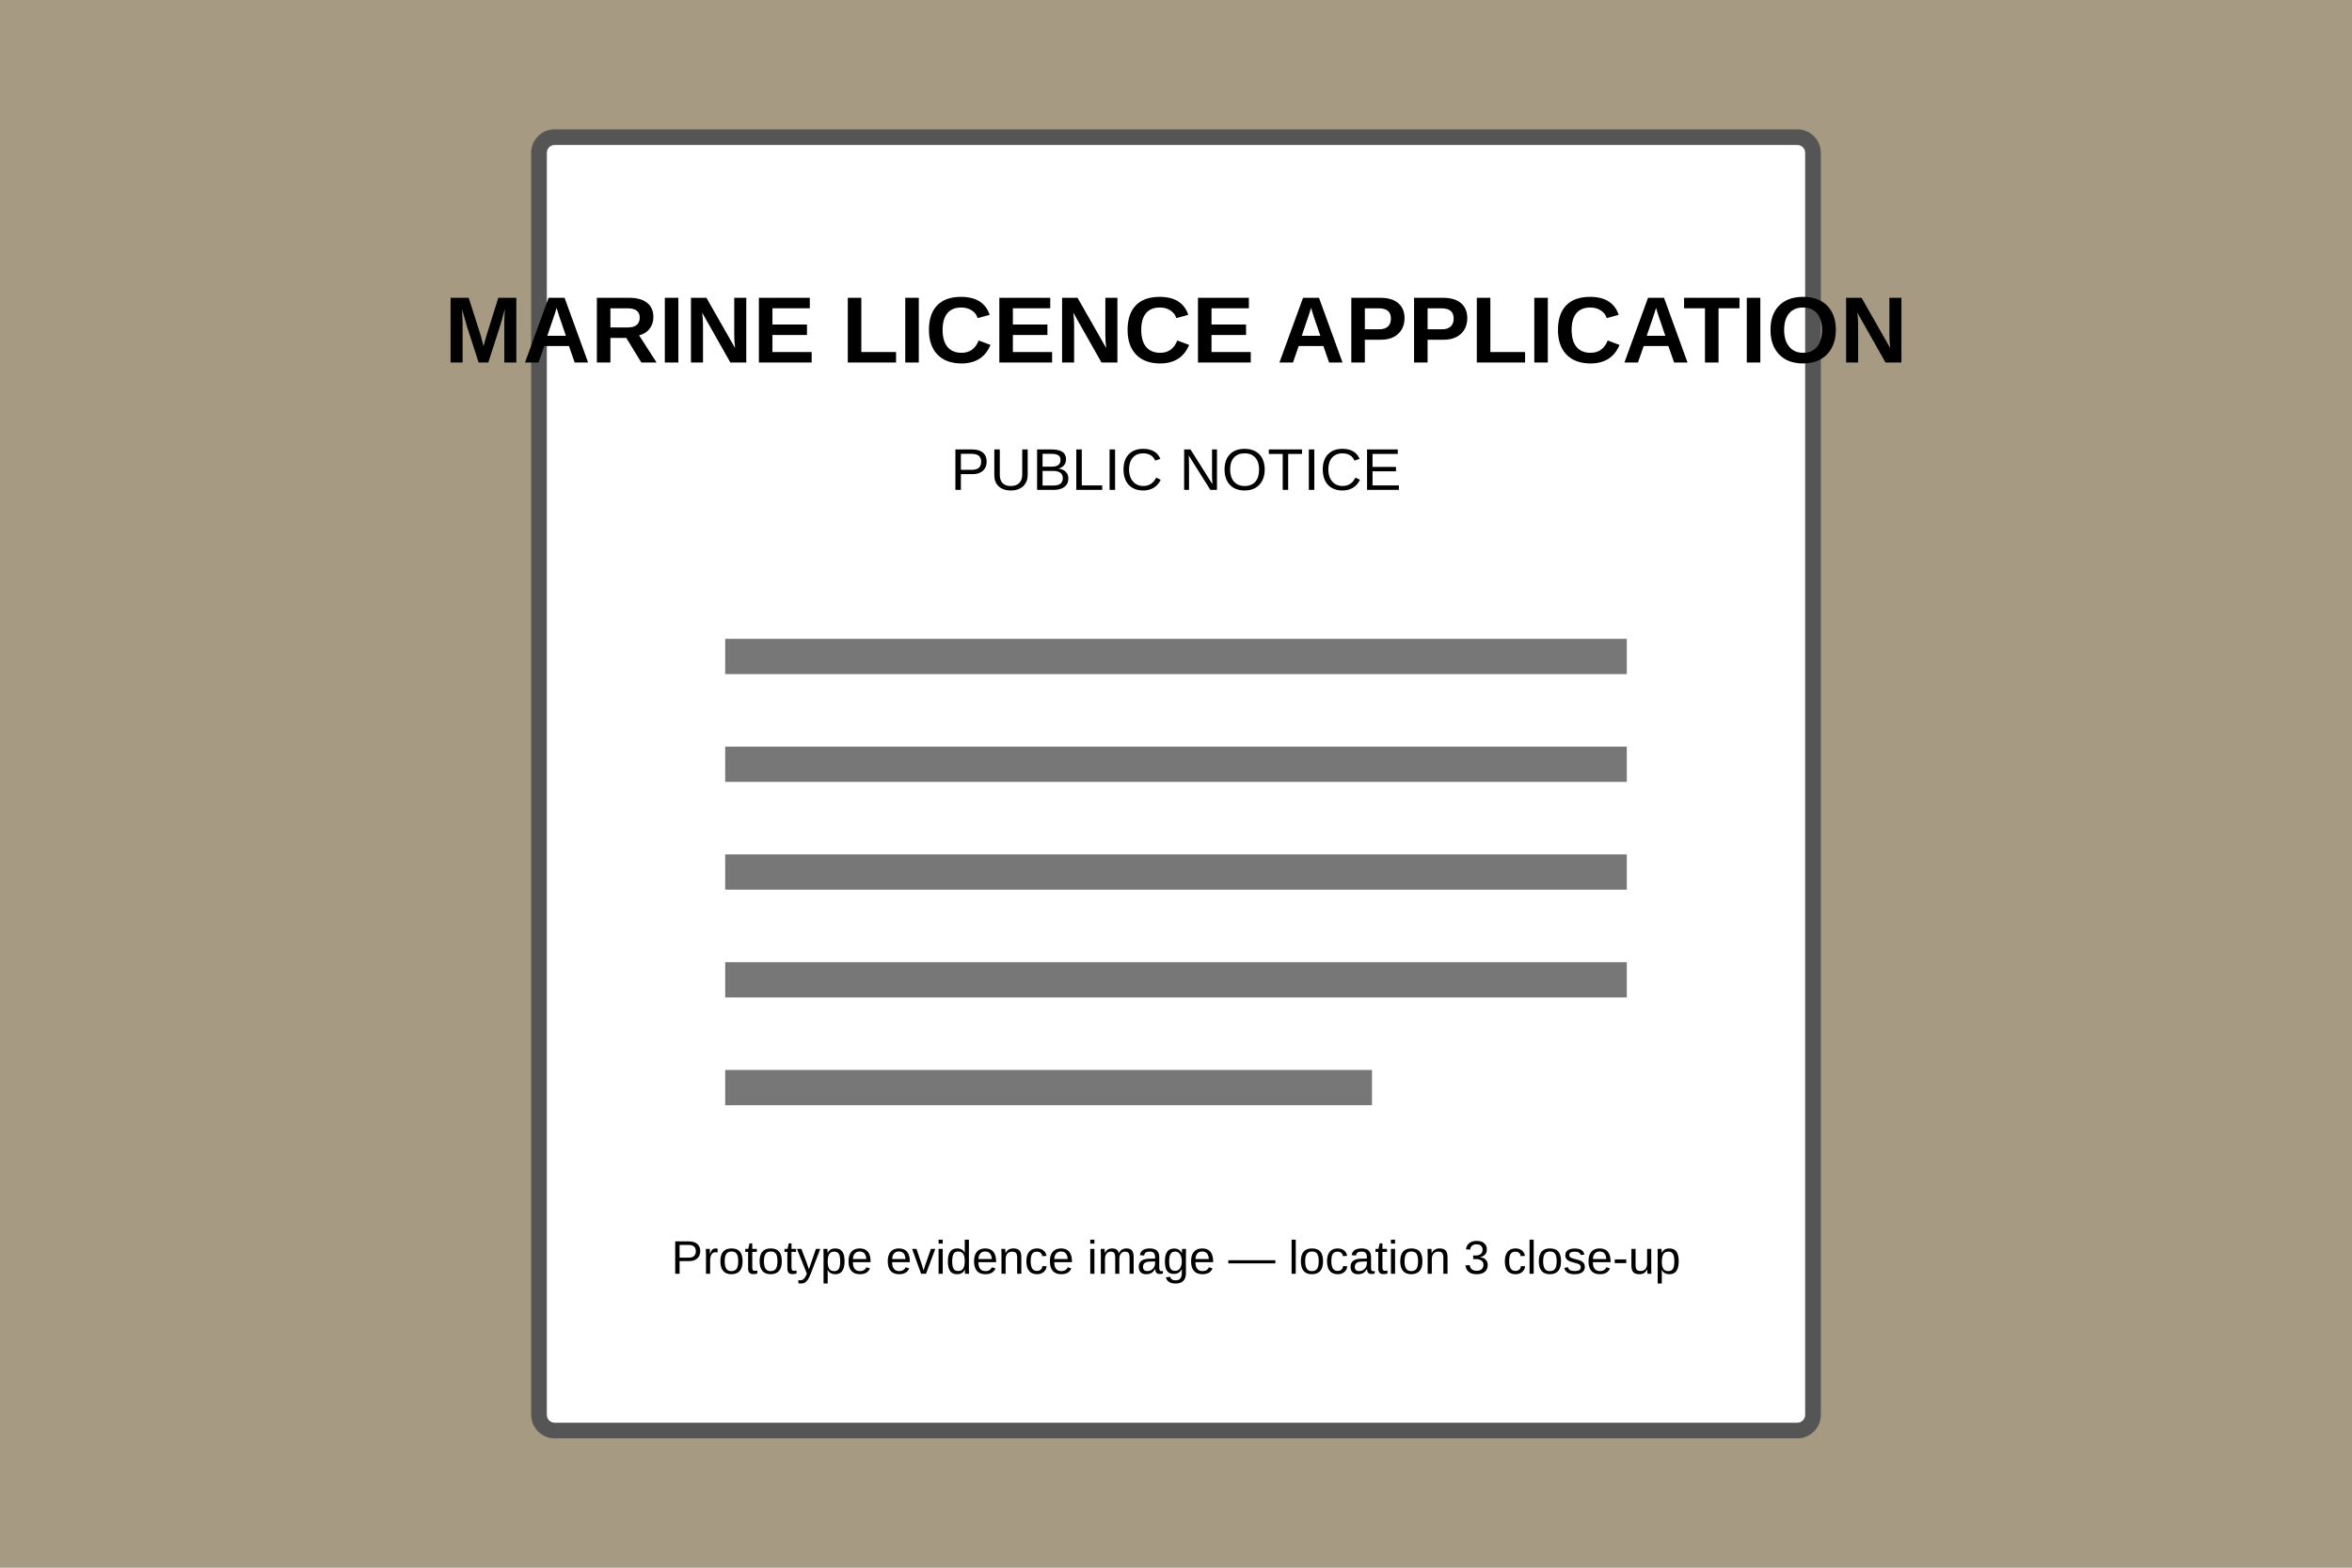
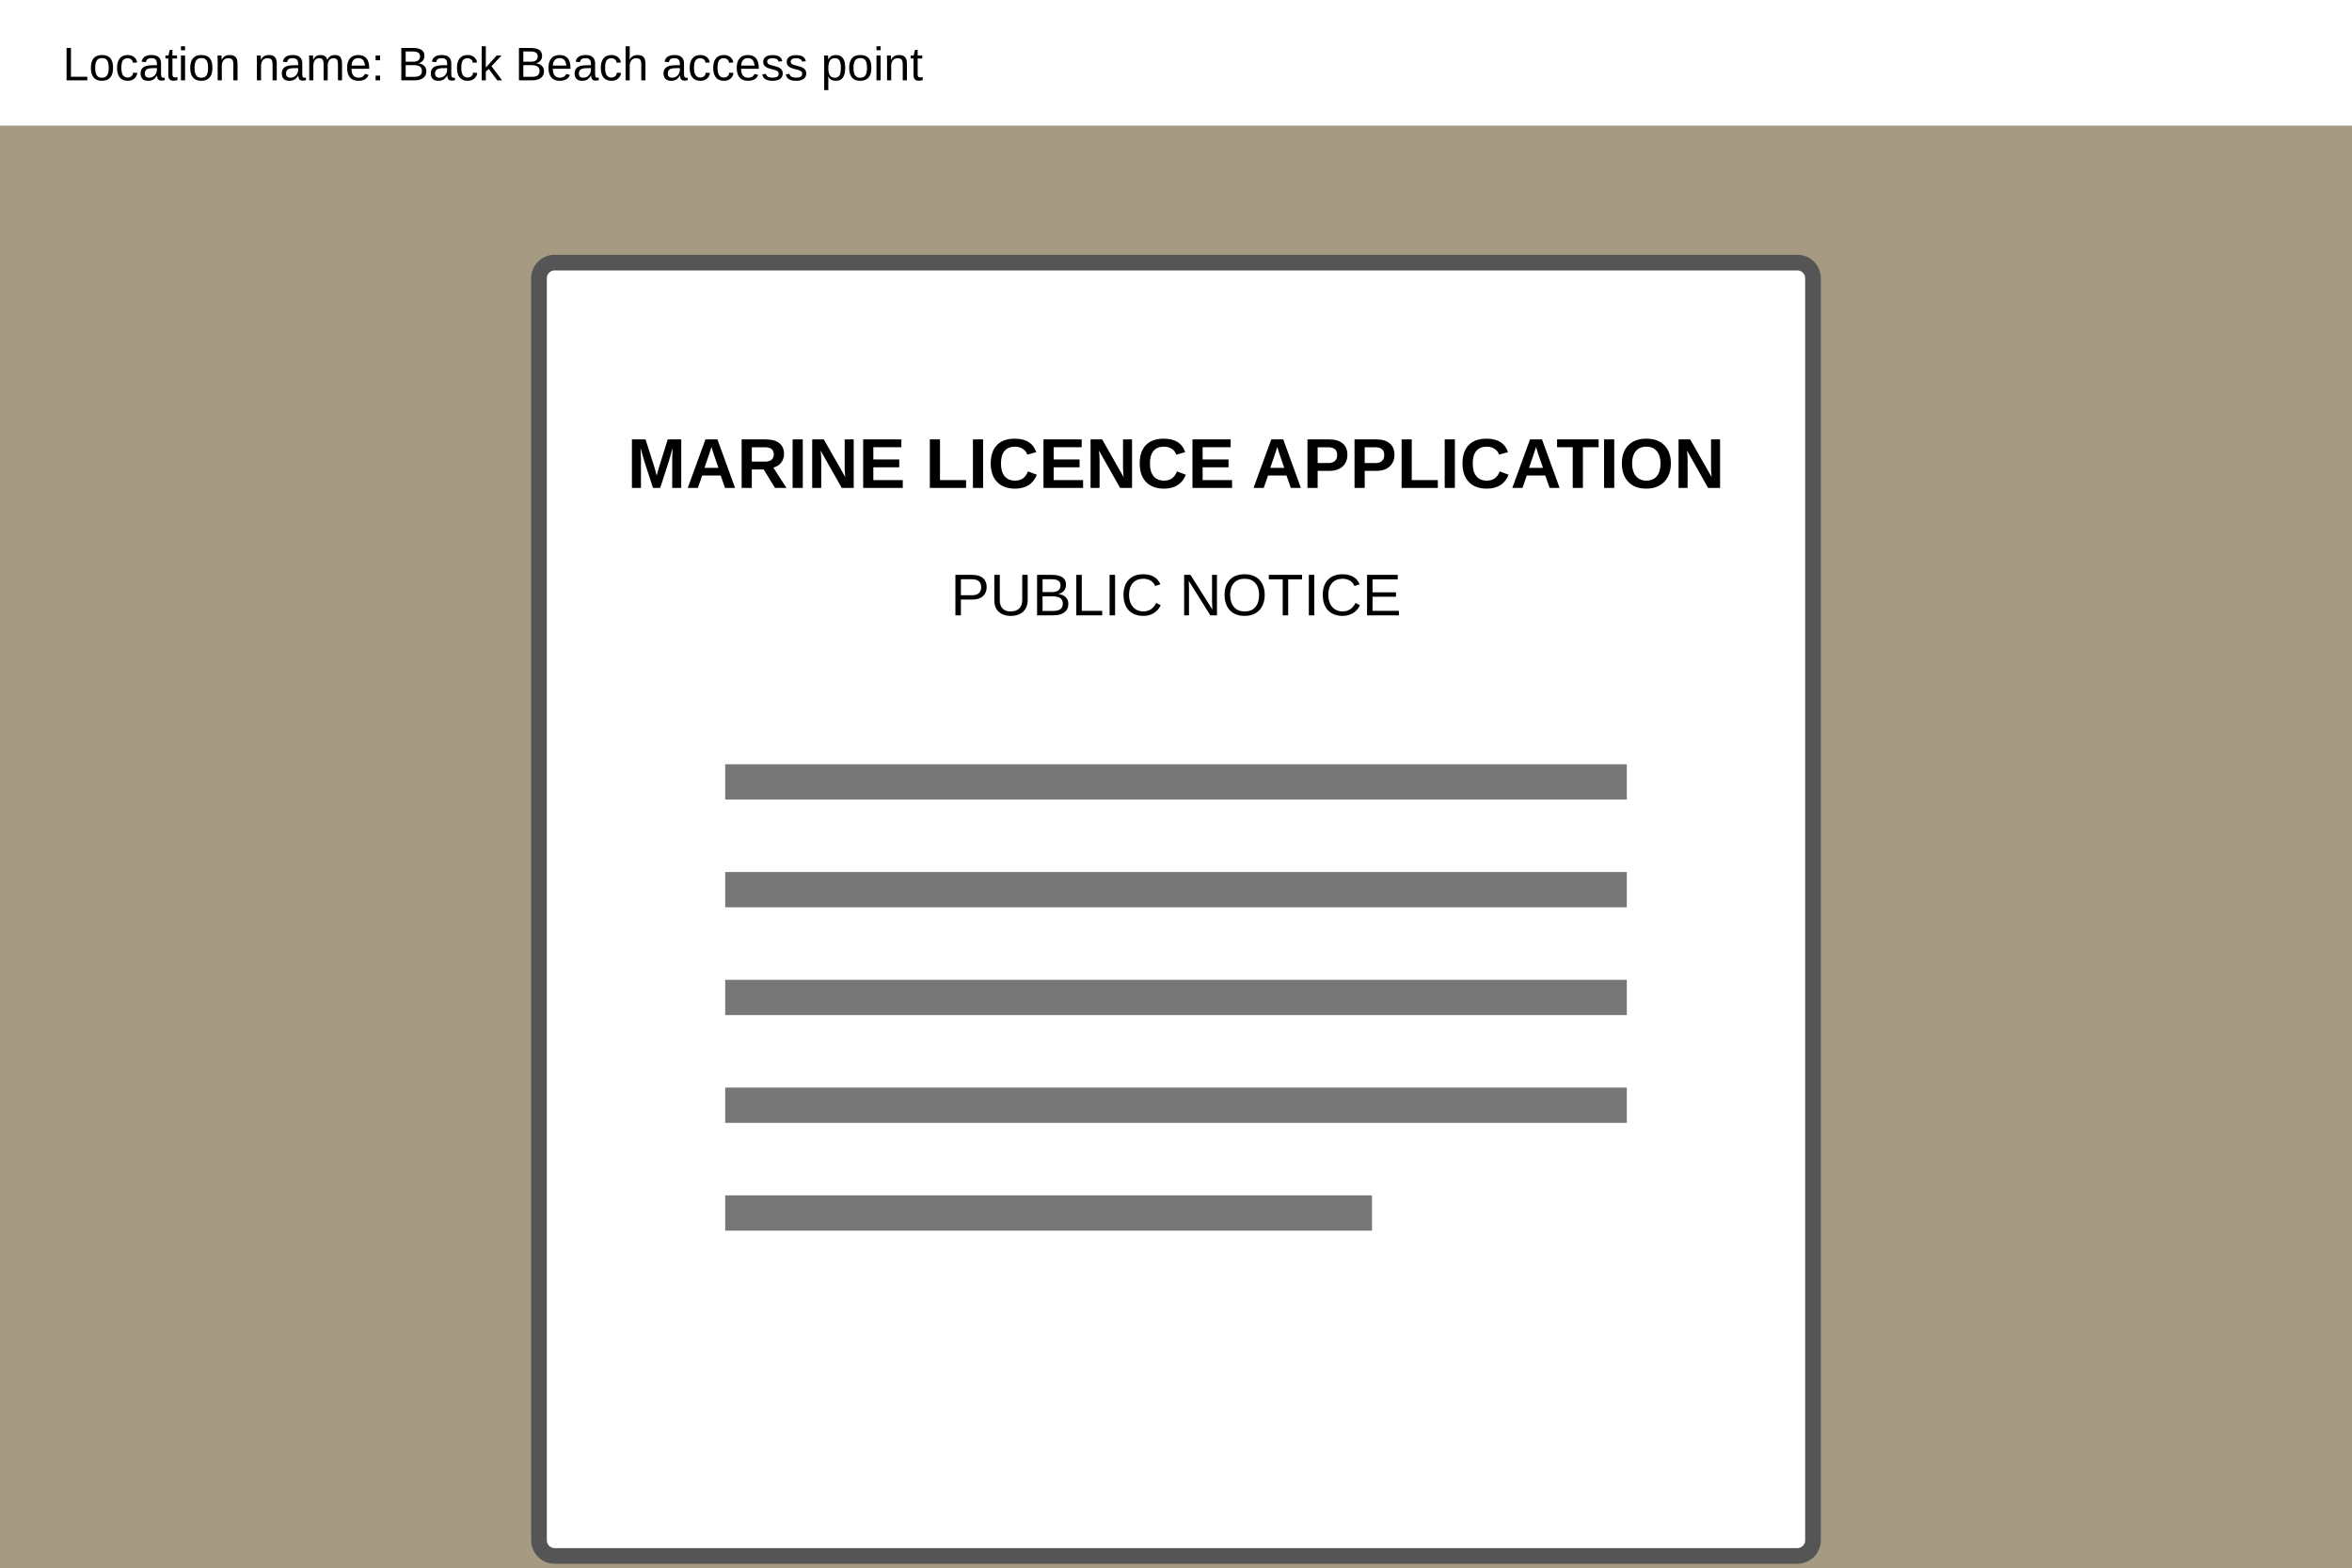
<svg xmlns="http://www.w3.org/2000/svg" width="1200" height="800" viewBox="0 0 1200 800">
-   <rect width="1200" height="800" fill="#a69b82" />
-   <rect x="275" y="70" width="650" height="660" rx="8" fill="#fff" stroke="#555" stroke-width="8" />
-   <text x="600" y="185" text-anchor="middle" font-family="Arial" font-size="48" font-weight="700">MARINE LICENCE APPLICATION</text>
-   <text x="600" y="250" text-anchor="middle" font-family="Arial" font-size="30">PUBLIC NOTICE</text>
-   <path d="M370 335h460M370 390h460M370 445h460M370 500h460M370 555h330" stroke="#777" stroke-width="18" />
-   <text x="600" y="650" text-anchor="middle" font-family="Arial" font-size="24">Prototype evidence image — location 3 close-up</text>
+   <g transform="translate(0 64)">
+     <rect width="1200" height="800" fill="#a69b82" />
+     <rect x="275" y="70" width="650" height="660" rx="8" fill="#fff" stroke="#555" stroke-width="8" />
+     <text x="600" y="185" text-anchor="middle" font-family="Arial" font-size="36" font-weight="700">MARINE LICENCE APPLICATION</text>
+     <text x="600" y="250" text-anchor="middle" font-family="Arial" font-size="30">PUBLIC NOTICE</text>
+     <path d="M370 335h460M370 390h460M370 445h460M370 500h460M370 555h330" stroke="#777" stroke-width="18" />
+   </g>
+   <rect width="1200" height="64" fill="#fff" />
+   <text x="32" y="41" font-family="Arial" font-size="24">Location name: Back Beach access point</text>
</svg>
